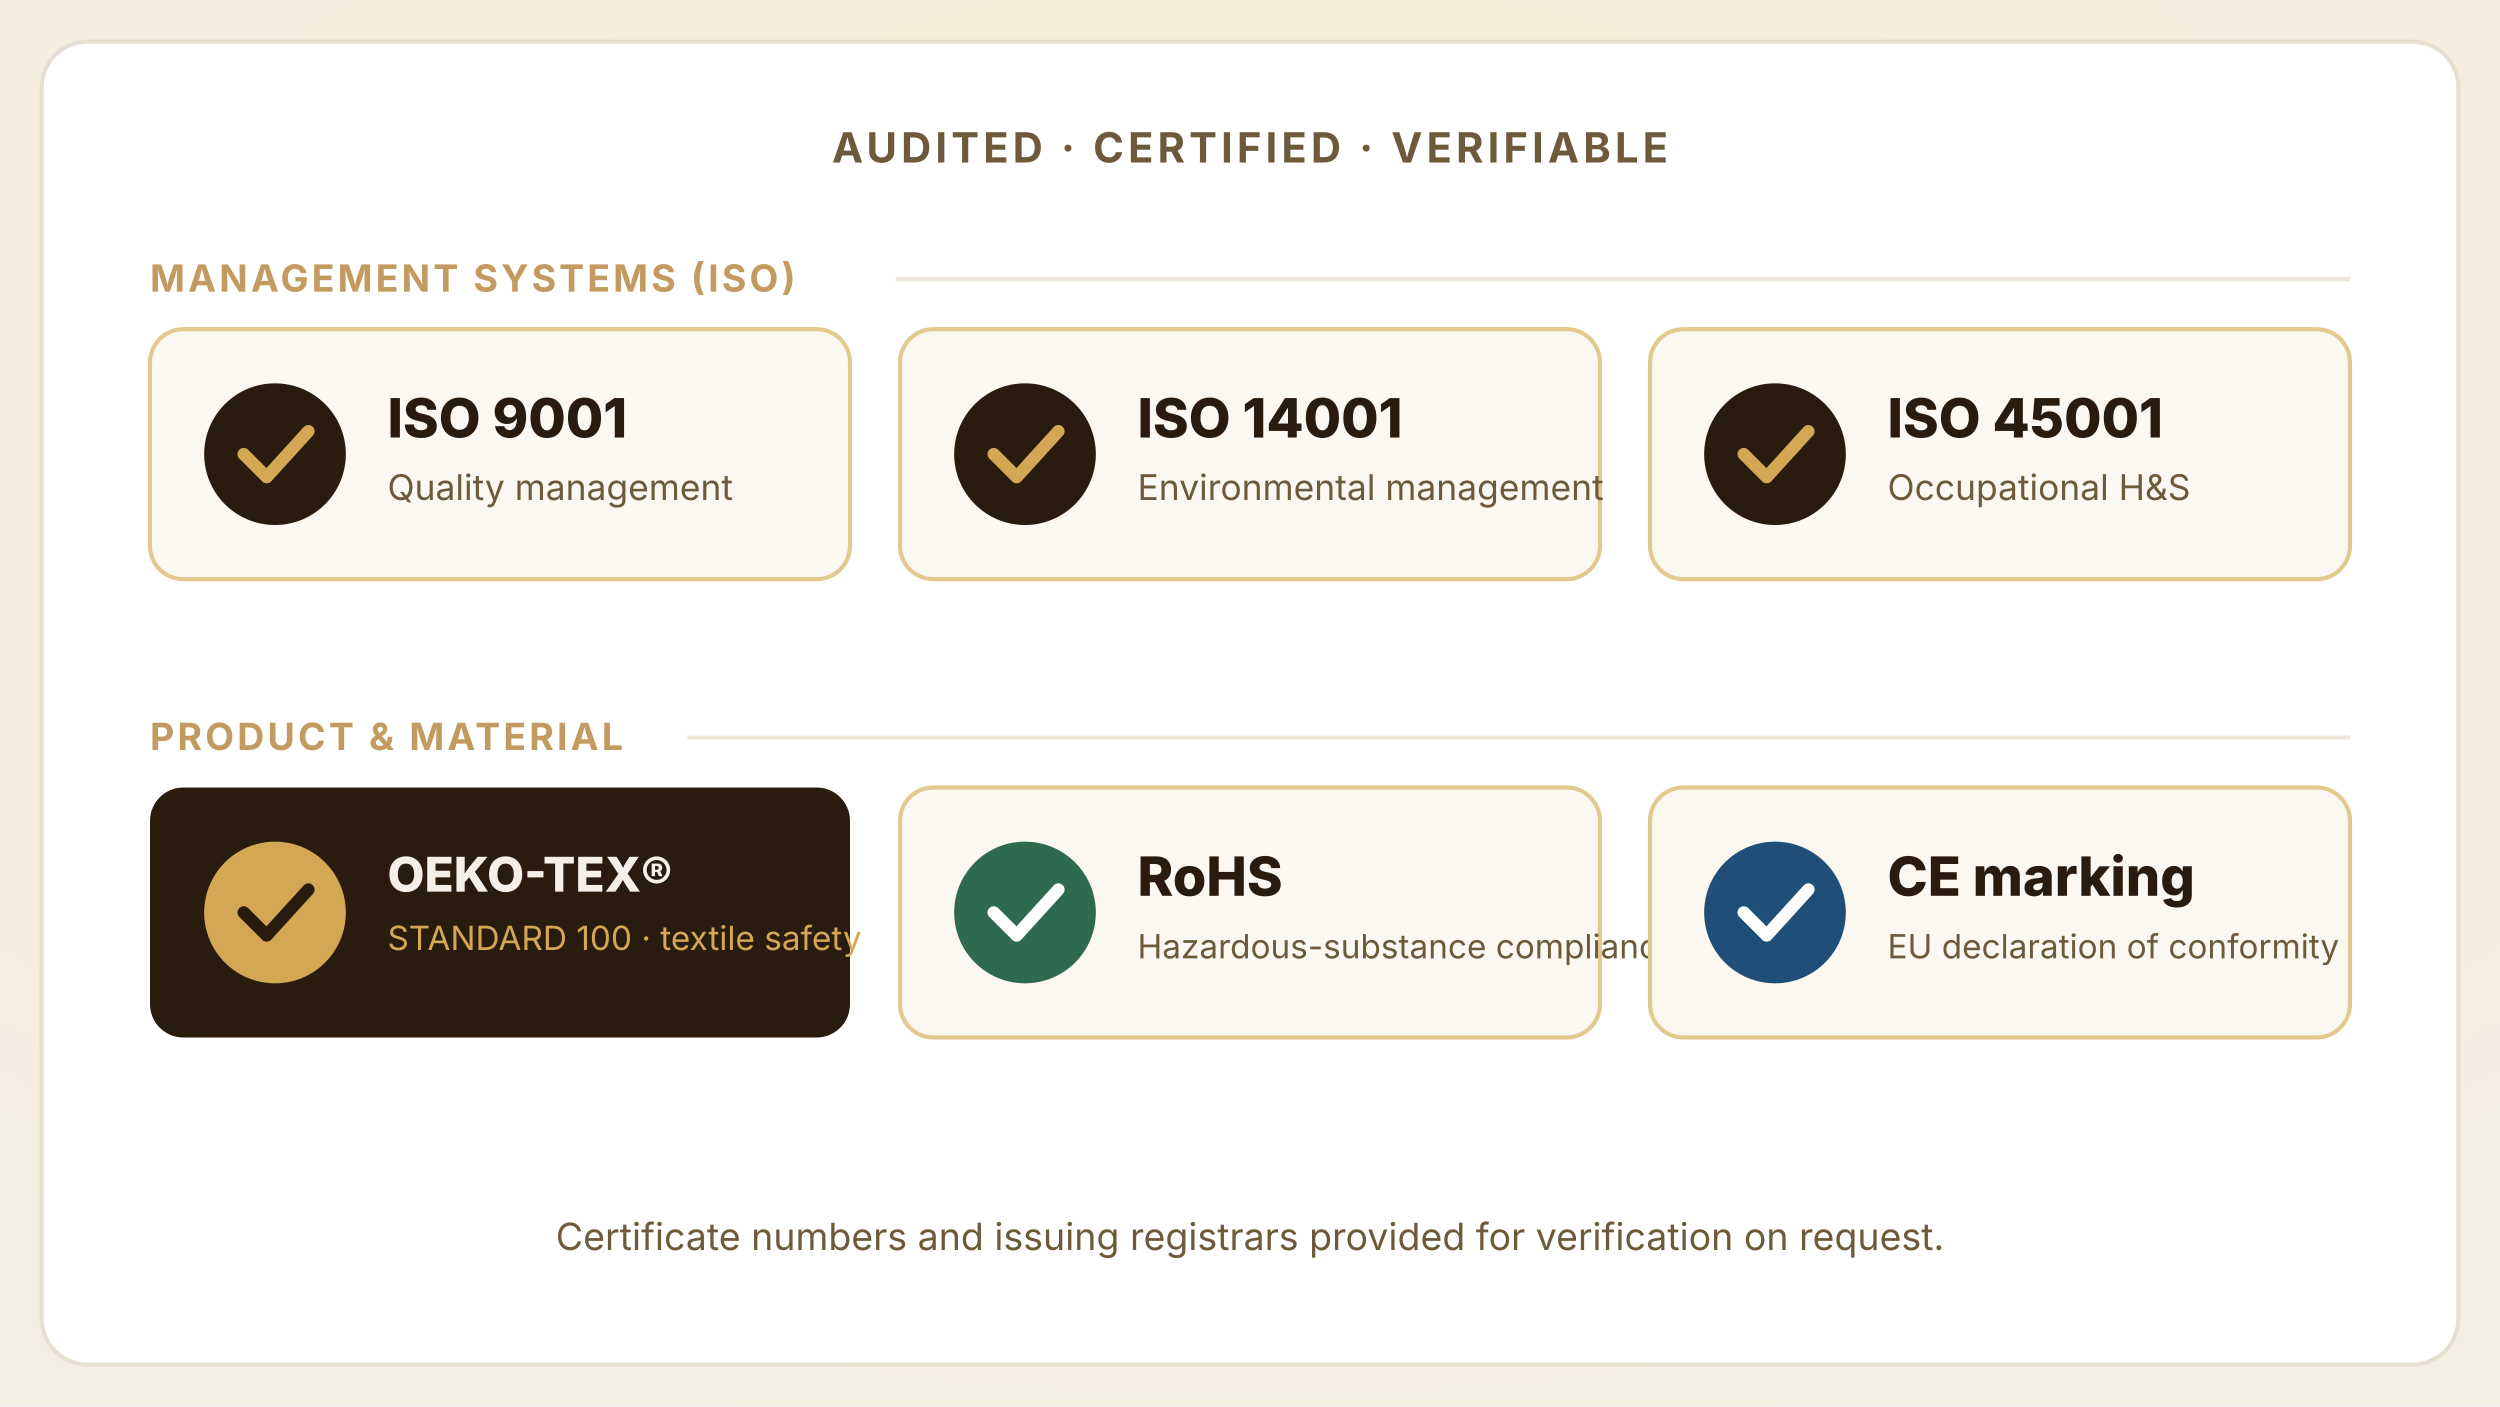
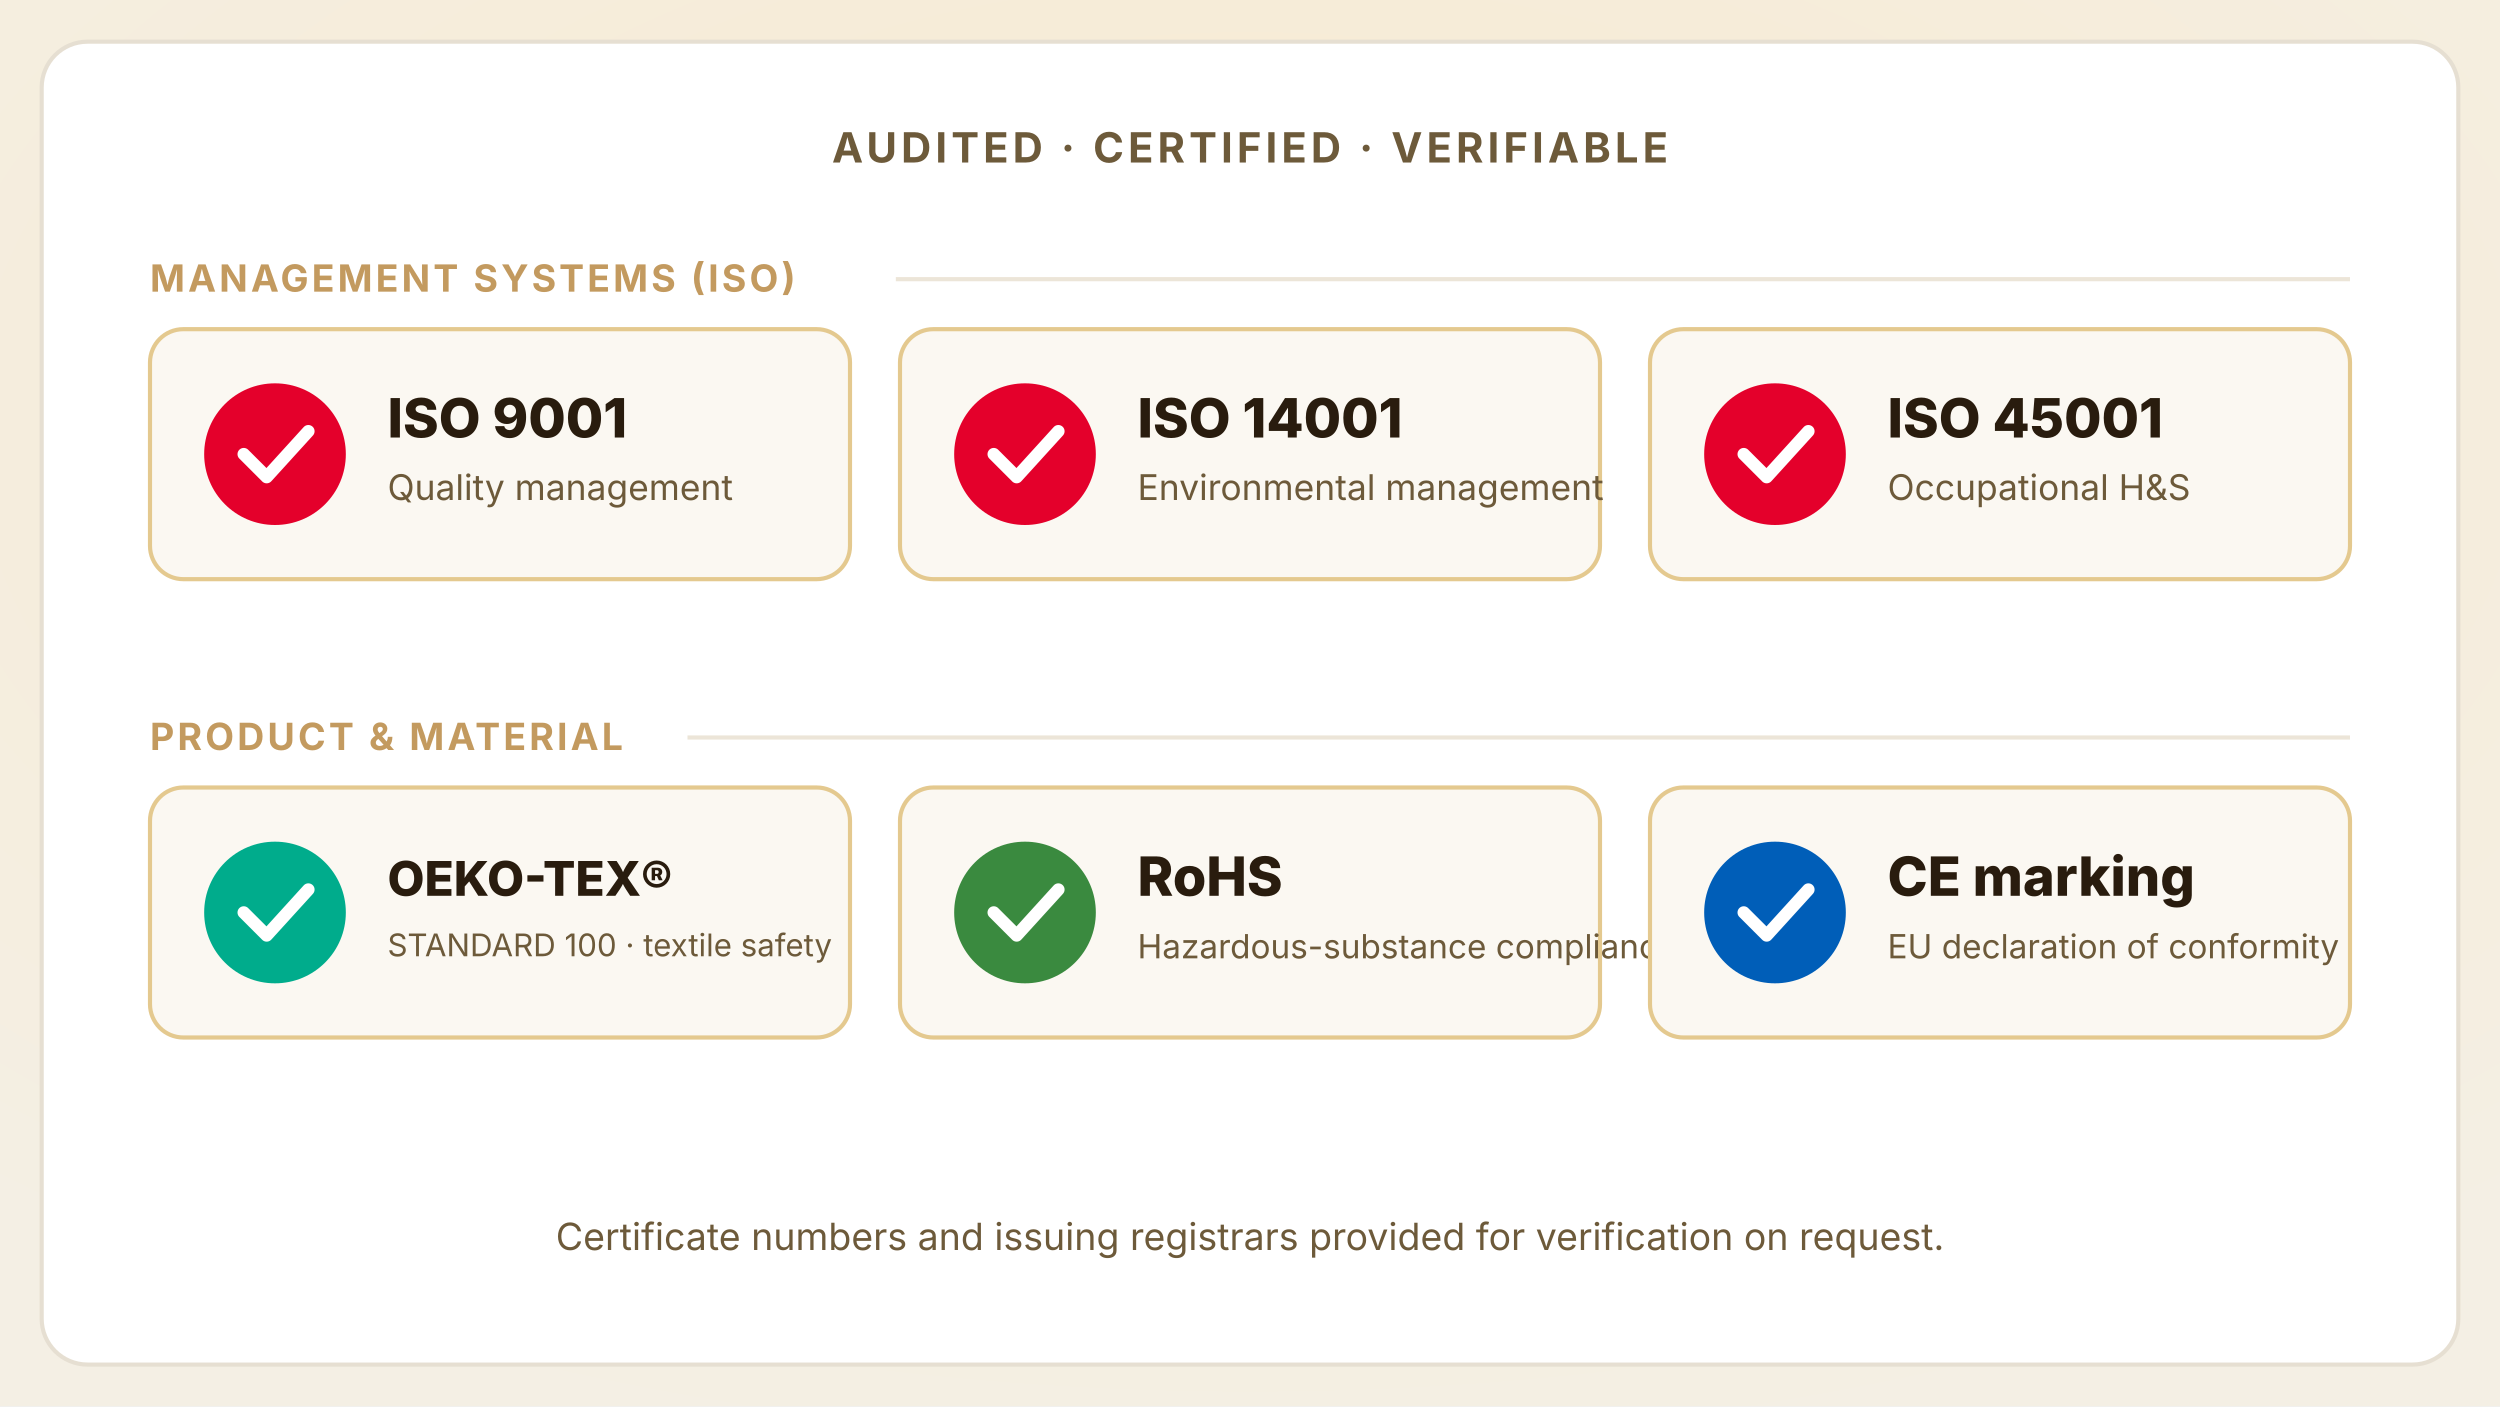
<svg xmlns="http://www.w3.org/2000/svg" viewBox="0 0 1200 675" role="img" aria-labelledby="cbTitle cbDesc" font-family="Inter, -apple-system, BlinkMacSystemFont, 'Segoe UI', Roboto, sans-serif">
  <defs>
    <radialGradient id="cbGlow" cx="50%" cy="30%" r="75%">
      <stop offset="0%" stop-color="#f8ead0" />
      <stop offset="100%" stop-color="#f4efe4" />
    </radialGradient>
  </defs>
  <rect width="1200" height="675" fill="url(#cbGlow)" />
  <rect x="20" y="20" width="1160" height="635" rx="22" fill="#ffffff" stroke="#e6dfd2" stroke-width="2" />
  <text x="600" y="78" text-anchor="middle" font-size="20" font-weight="700" letter-spacing="2" fill="#6d5a3a">AUDITED · CERTIFIED · VERIFIABLE</text>
  <text x="72" y="140" font-size="18" font-weight="700" letter-spacing="1.5" fill="#c39a5f">MANAGEMENT SYSTEMS (ISO)</text>
  <line x1="430" y1="134" x2="1128" y2="134" stroke="#ece5d8" stroke-width="2" />
  <g>
    <rect x="72" y="158" width="336" height="120" rx="16" fill="#fbf8f2" stroke="#e4c98f" stroke-width="2" />
-     <circle cx="132" cy="218" r="34" fill="#291c0e" />
-     <path d="M117 218 l11 11 l20 -22" fill="none" stroke="#d4a755" stroke-width="6" stroke-linecap="round" stroke-linejoin="round" />
+     <circle cx="132" cy="218" r="34" fill="#e4002b" />
+     <path d="M117 218 l11 11 l20 -22" fill="none" stroke="#ffffff" stroke-width="6" stroke-linecap="round" stroke-linejoin="round" />
    <text x="186" y="210" font-size="26" font-weight="800" fill="#291c0e">ISO 9001</text>
    <text x="186" y="240" font-size="17" fill="#6d5a3a">Quality management</text>
  </g>
  <g>
    <rect x="432" y="158" width="336" height="120" rx="16" fill="#fbf8f2" stroke="#e4c98f" stroke-width="2" />
-     <circle cx="492" cy="218" r="34" fill="#291c0e" />
-     <path d="M477 218 l11 11 l20 -22" fill="none" stroke="#d4a755" stroke-width="6" stroke-linecap="round" stroke-linejoin="round" />
+     <circle cx="492" cy="218" r="34" fill="#e4002b" />
+     <path d="M477 218 l11 11 l20 -22" fill="none" stroke="#ffffff" stroke-width="6" stroke-linecap="round" stroke-linejoin="round" />
    <text x="546" y="210" font-size="26" font-weight="800" fill="#291c0e">ISO 14001</text>
    <text x="546" y="240" font-size="17" fill="#6d5a3a">Environmental management</text>
  </g>
  <g>
    <rect x="792" y="158" width="336" height="120" rx="16" fill="#fbf8f2" stroke="#e4c98f" stroke-width="2" />
-     <circle cx="852" cy="218" r="34" fill="#291c0e" />
-     <path d="M837 218 l11 11 l20 -22" fill="none" stroke="#d4a755" stroke-width="6" stroke-linecap="round" stroke-linejoin="round" />
+     <circle cx="852" cy="218" r="34" fill="#e4002b" />
+     <path d="M837 218 l11 11 l20 -22" fill="none" stroke="#ffffff" stroke-width="6" stroke-linecap="round" stroke-linejoin="round" />
    <text x="906" y="210" font-size="26" font-weight="800" fill="#291c0e">ISO 45001</text>
    <text x="906" y="240" font-size="17" fill="#6d5a3a">Occupational H&amp;S</text>
  </g>
  <text x="72" y="360" font-size="18" font-weight="700" letter-spacing="1.5" fill="#c39a5f">PRODUCT &amp; MATERIAL</text>
  <line x1="330" y1="354" x2="1128" y2="354" stroke="#ece5d8" stroke-width="2" />
  <g>
-     <rect x="72" y="378" width="336" height="120" rx="16" fill="#291c0e" />
-     <circle cx="132" cy="438" r="34" fill="#d4a755" />
-     <path d="M117 438 l11 11 l20 -22" fill="none" stroke="#291c0e" stroke-width="6" stroke-linecap="round" stroke-linejoin="round" />
-     <text x="186" y="428" font-size="23" font-weight="800" fill="#f4efe7">OEKO-TEX®</text>
-     <text x="186" y="456" font-size="16" fill="#d4a755">STANDARD 100 · textile safety</text>
+     <rect x="72" y="378" width="336" height="120" rx="16" fill="#fbf8f2" stroke="#e4c98f" stroke-width="2" />
+     <circle cx="132" cy="438" r="34" fill="#00ac8c" />
+     <path d="M117 438 l11 11 l20 -22" fill="none" stroke="#ffffff" stroke-width="6" stroke-linecap="round" stroke-linejoin="round" />
+     <text x="186" y="430" font-size="23" font-weight="800" fill="#291c0e">OEKO-TEX®</text>
+     <text x="186" y="459" font-size="15" fill="#6d5a3a">STANDARD 100 · textile safety</text>
  </g>
  <g>
    <rect x="432" y="378" width="336" height="120" rx="16" fill="#fbf8f2" stroke="#e4c98f" stroke-width="2" />
-     <circle cx="492" cy="438" r="34" fill="#2d6a4f" />
+     <circle cx="492" cy="438" r="34" fill="#3a8a3f" />
    <path d="M477 438 l11 11 l20 -22" fill="none" stroke="#ffffff" stroke-width="6" stroke-linecap="round" stroke-linejoin="round" />
    <text x="546" y="430" font-size="26" font-weight="800" fill="#291c0e">RoHS</text>
    <text x="546" y="460" font-size="16" fill="#6d5a3a">Hazardous-substance compliance</text>
  </g>
  <g>
    <rect x="792" y="378" width="336" height="120" rx="16" fill="#fbf8f2" stroke="#e4c98f" stroke-width="2" />
-     <circle cx="852" cy="438" r="34" fill="#1f4e79" />
+     <circle cx="852" cy="438" r="34" fill="#005eb8" />
    <path d="M837 438 l11 11 l20 -22" fill="none" stroke="#ffffff" stroke-width="6" stroke-linecap="round" stroke-linejoin="round" />
    <text x="906" y="430" font-size="26" font-weight="800" fill="#291c0e">CE marking</text>
    <text x="906" y="460" font-size="16" fill="#6d5a3a">EU declaration of conformity</text>
  </g>
  <text x="600" y="600" text-anchor="middle" font-size="18" fill="#6d5a3a">Certificate numbers and issuing registrars provided for verification on request.</text>
</svg>
